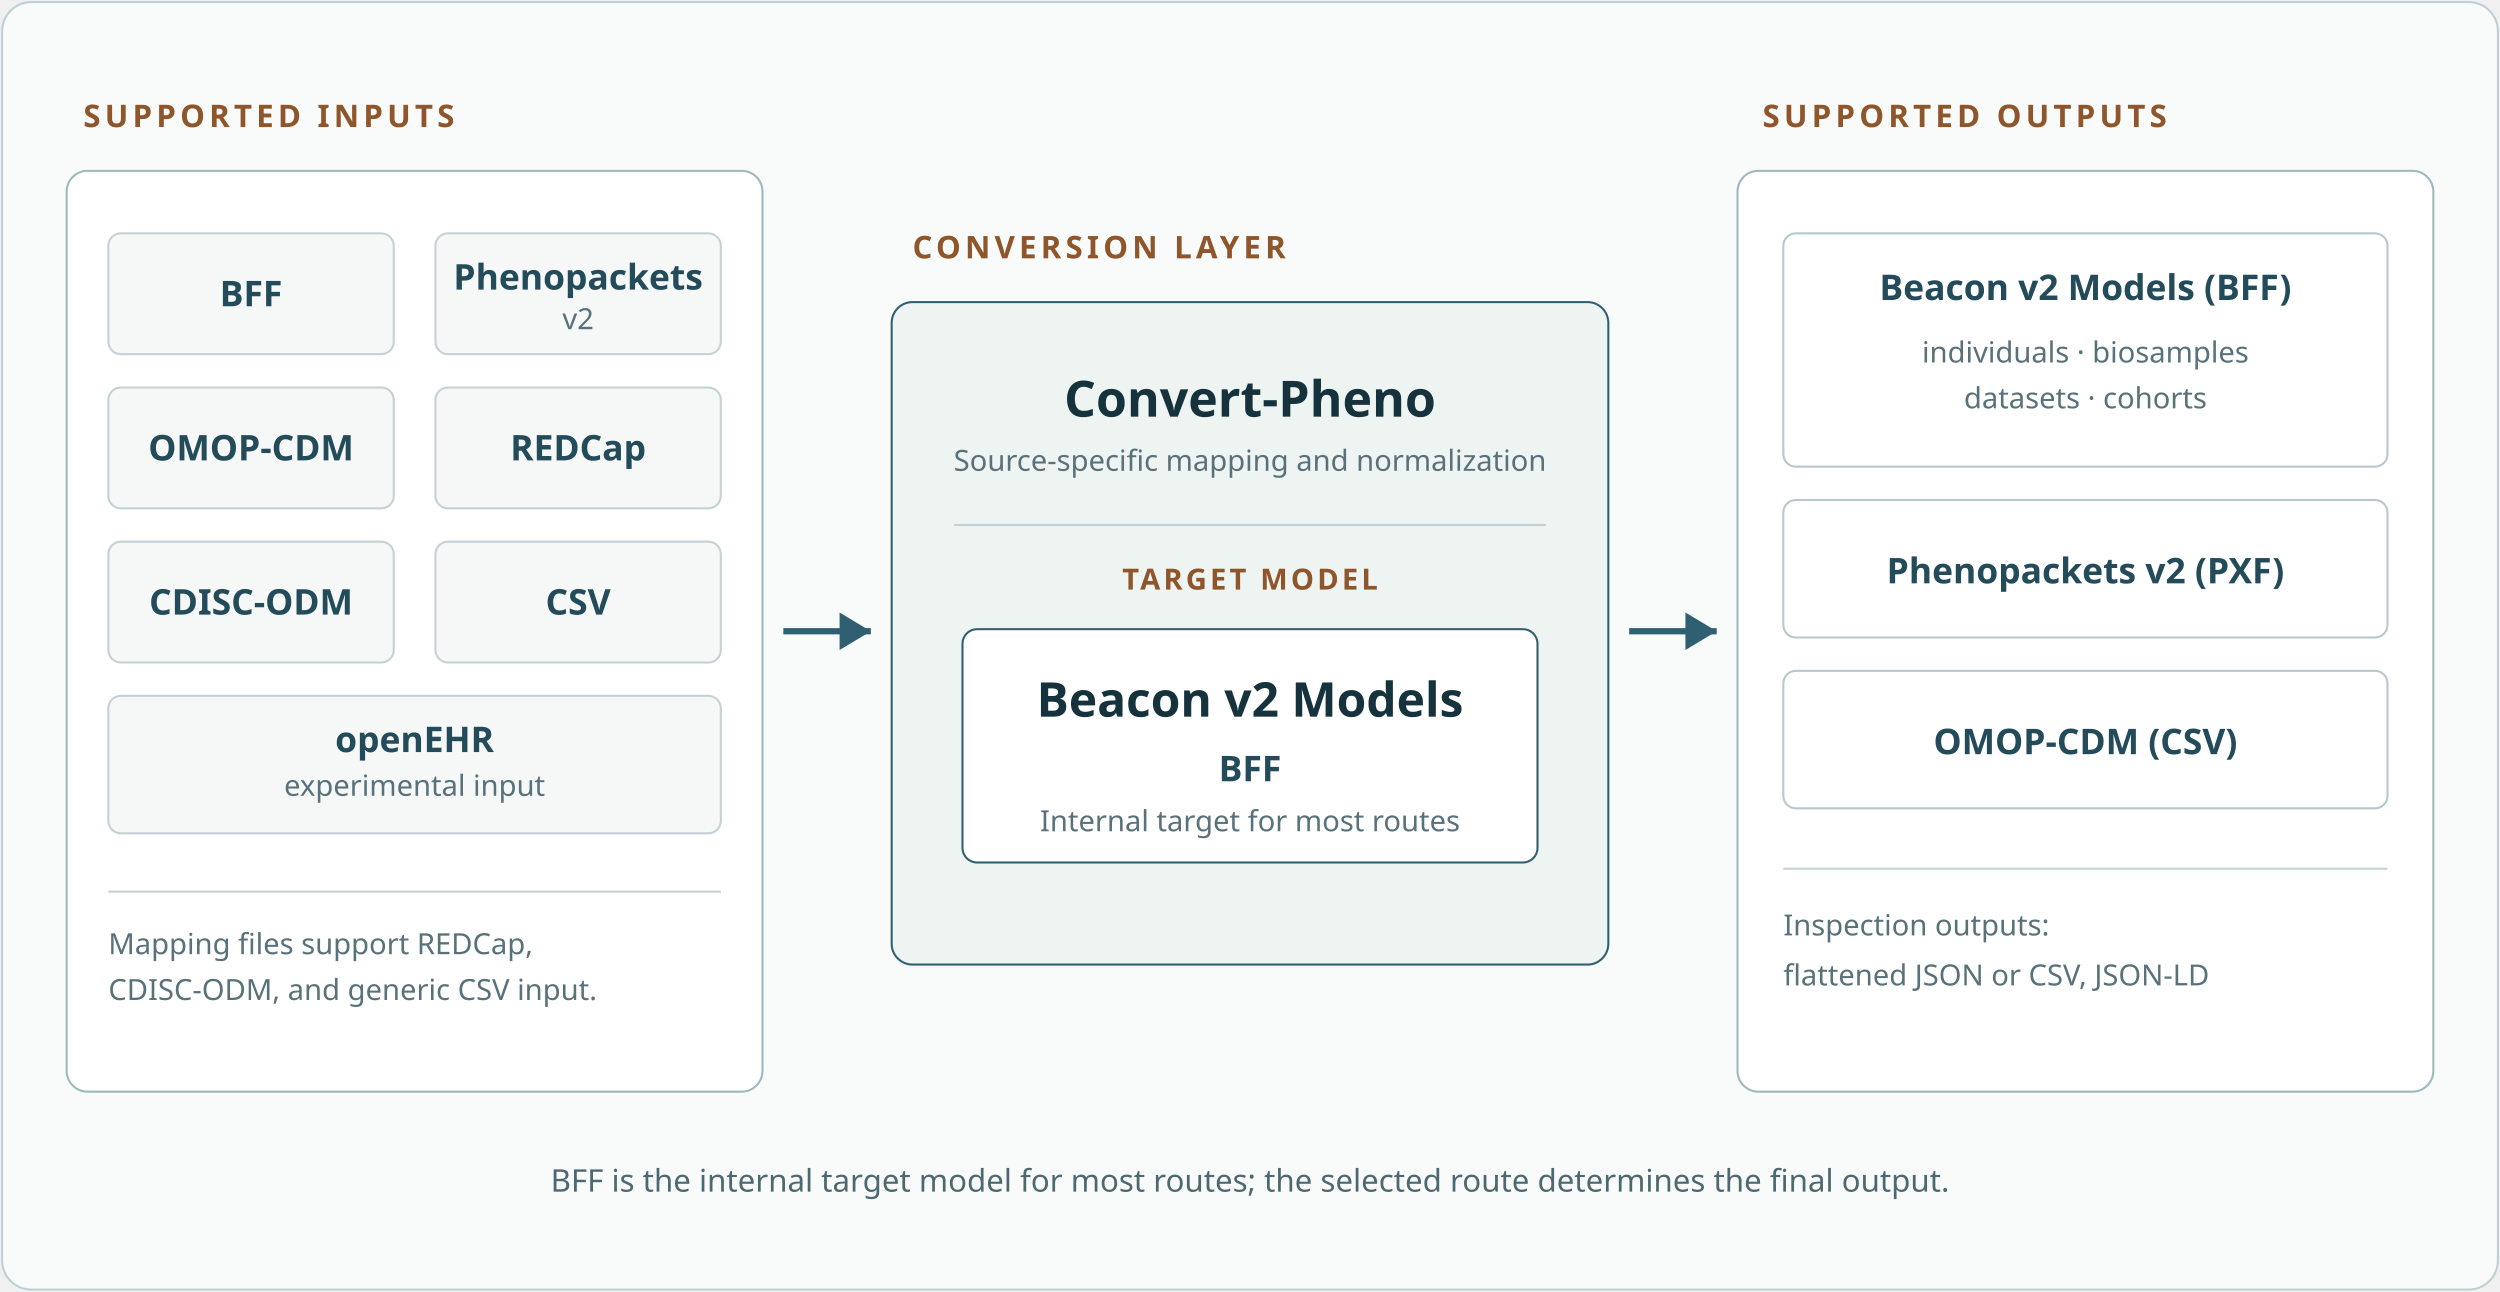
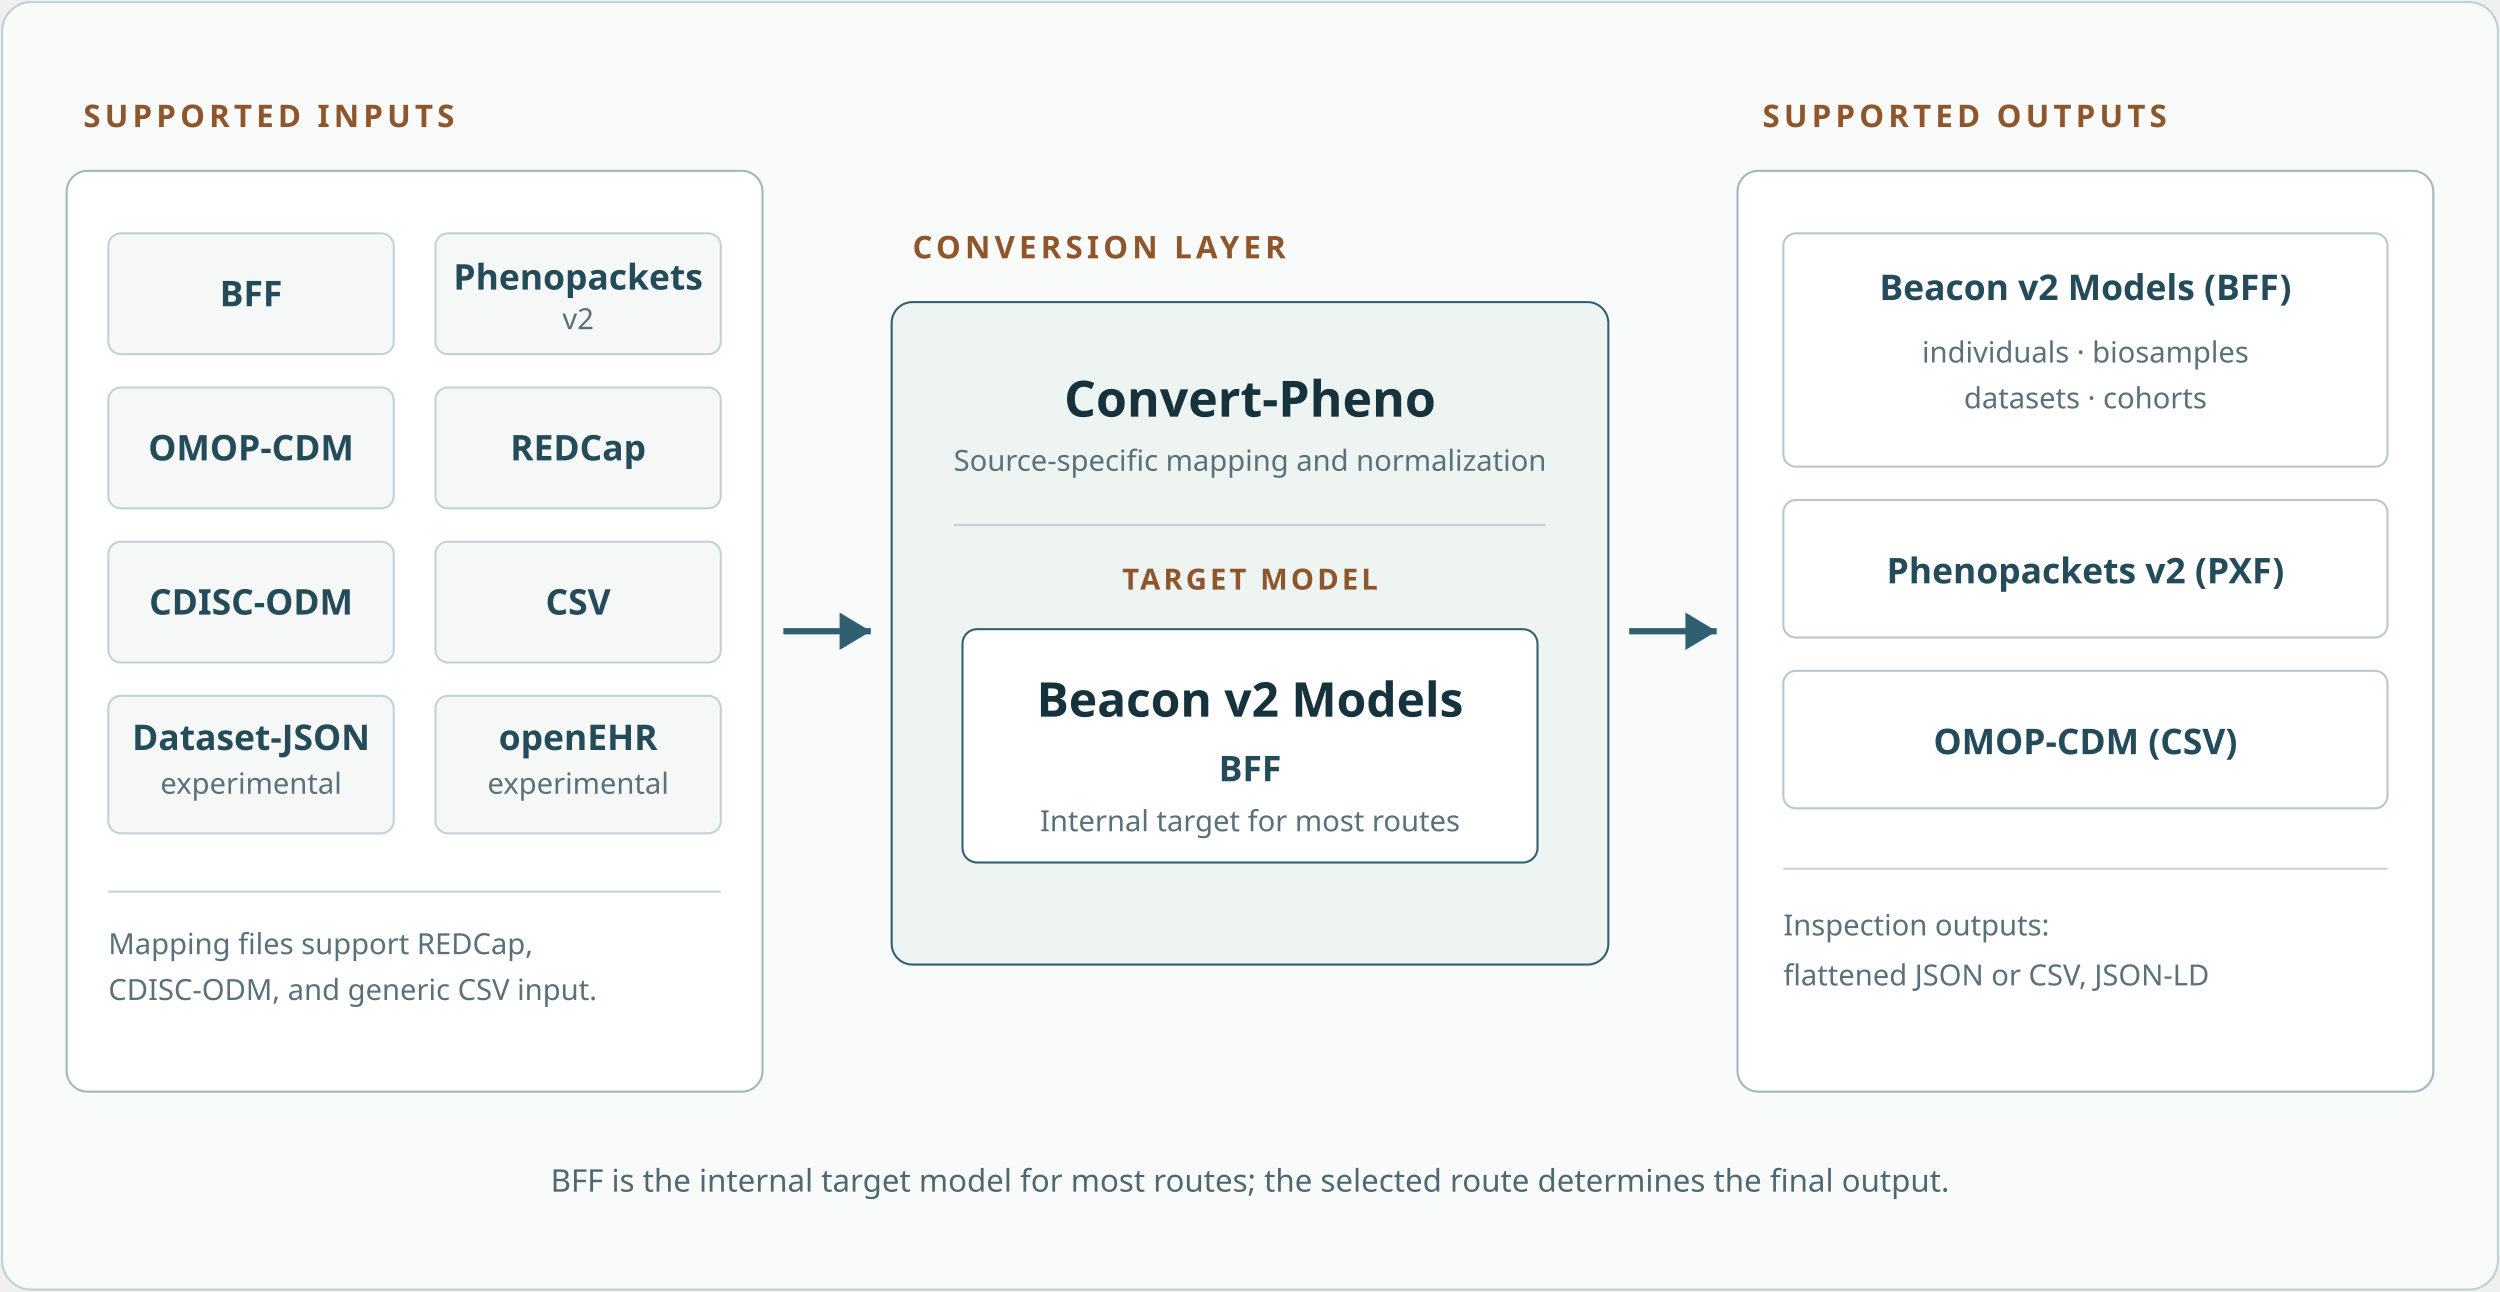
<svg xmlns="http://www.w3.org/2000/svg" viewBox="0 0 1200 620" role="img" aria-labelledby="diagram-title diagram-description">
  <style>
    .canvas { fill: #f8fbfa; stroke: #bfd0d3; }
    .panel { fill: #ffffff; stroke: #9eb8bf; }
    .target-panel { fill: #edf4f2; stroke: #315f72; }
    .format-box { fill: #f5f8f7; stroke: #c3d2d5; }
    .target-box { fill: #ffffff; stroke: #315f72; }
    .output-box { fill: #ffffff; stroke: #b5c8cc; }
    .connector { fill: none; stroke: #315f72; stroke-width: 3; }
    .connector-head { fill: #315f72; }
    .rule { stroke: #c4d2d5; stroke-width: 1; }
    .heading { fill: #16323d; font: 700 24px "Noto Sans", "DejaVu Sans", sans-serif; }
    .section-label { fill: #8f552b; font: 700 15px "Noto Sans", "DejaVu Sans", sans-serif; letter-spacing: 2px; }
    .format-label { fill: #244b5a; font: 700 17px "Noto Sans", "DejaVu Sans", sans-serif; }
    .small-label { fill: #59717a; font: 400 14px "Noto Sans", "DejaVu Sans", sans-serif; }
    .target-label { fill: #8f552b; font: 700 14px "Noto Sans", "DejaVu Sans", sans-serif; letter-spacing: 1.5px; }
    .target-name { fill: #16323d; font: 700 23px "Noto Sans", "DejaVu Sans", sans-serif; }
    .caption { fill: #4e6871; font: 400 15px "Noto Sans", "DejaVu Sans", sans-serif; }

    @media (prefers-color-scheme: dark) {
      .canvas { fill: #14242b; stroke: #405b64; }
      .panel { fill: #192d35; stroke: #52717b; }
      .target-panel { fill: #203840; stroke: #75afc0; }
      .format-box { fill: #21353d; stroke: #49636c; }
      .target-box,
      .output-box { fill: #21353d; stroke: #5f7d86; }
      .connector { stroke: #75afc0; }
      .connector-head { fill: #75afc0; }
      .rule { stroke: #49636c; }
      .heading,
      .format-label,
      .target-name { fill: #edf5f5; }
      .section-label,
      .target-label { fill: #e5a36c; }
      .small-label,
      .caption { fill: #bfd0d3; }
    }
  </style>
  <rect class="canvas" x="1" y="1" width="1198" height="618" rx="14" />
  <text class="section-label" x="40" y="61">SUPPORTED INPUTS</text>
  <rect class="panel" x="32" y="82" width="334" height="442" rx="10" />
  <rect class="format-box" x="52" y="112" width="137" height="58" rx="6" />
  <text class="format-label" x="120.5" y="147" text-anchor="middle">BFF</text>
  <rect class="format-box" x="209" y="112" width="137" height="58" rx="6" />
  <text class="format-label" x="277.5" y="139" text-anchor="middle">Phenopackets</text>
  <text class="small-label" x="277.5" y="158" text-anchor="middle">v2</text>
  <rect class="format-box" x="52" y="186" width="137" height="58" rx="6" />
  <text class="format-label" x="120.5" y="221" text-anchor="middle">OMOP-CDM</text>
  <rect class="format-box" x="209" y="186" width="137" height="58" rx="6" />
  <text class="format-label" x="277.5" y="221" text-anchor="middle">REDCap</text>
  <rect class="format-box" x="52" y="260" width="137" height="58" rx="6" />
  <text class="format-label" x="120.5" y="295" text-anchor="middle">CDISC-ODM</text>
  <rect class="format-box" x="209" y="260" width="137" height="58" rx="6" />
  <text class="format-label" x="277.5" y="295" text-anchor="middle">CSV</text>
-   <rect class="format-box" x="52" y="334" width="294" height="66" rx="6" />
-   <text class="format-label" x="199" y="361" text-anchor="middle">openEHR</text>
-   <text class="small-label" x="199" y="382" text-anchor="middle">experimental input</text>
+   <rect class="format-box" x="52" y="334" width="137" height="66" rx="6" />
+   <text class="format-label" x="120.5" y="360" text-anchor="middle">Dataset-JSON</text>
+   <text class="small-label" x="120.5" y="381" text-anchor="middle">experimental</text>
+   <rect class="format-box" x="209" y="334" width="137" height="66" rx="6" />
+   <text class="format-label" x="277.5" y="360" text-anchor="middle">openEHR</text>
+   <text class="small-label" x="277.5" y="381" text-anchor="middle">experimental</text>
  <line class="rule" x1="52" y1="428" x2="346" y2="428" />
  <text class="small-label" x="52" y="458">Mapping files support REDCap,</text>
  <text class="small-label" x="52" y="480">CDISC-ODM, and generic CSV input.</text>
  <path class="connector" d="M376 303 H418" />
  <path class="connector-head" d="M418 303 L403 294 L403 312 Z" />
  <text class="section-label" x="438" y="124">CONVERSION LAYER</text>
  <rect class="target-panel" x="428" y="145" width="344" height="318" rx="10" />
  <text class="heading" x="600" y="200" text-anchor="middle">Convert-Pheno</text>
  <text class="small-label" x="600" y="226" text-anchor="middle">Source-specific mapping and normalization</text>
  <line class="rule" x1="458" y1="252" x2="742" y2="252" />
  <text class="target-label" x="600" y="283" text-anchor="middle">TARGET MODEL</text>
  <rect class="target-box" x="462" y="302" width="276" height="112" rx="7" />
  <text class="target-name" x="600" y="344" text-anchor="middle">Beacon v2 Models</text>
  <text class="format-label" x="600" y="375" text-anchor="middle">BFF</text>
  <text class="small-label" x="600" y="399" text-anchor="middle">Internal target for most routes</text>
  <path class="connector" d="M782 303 H824" />
  <path class="connector-head" d="M824 303 L809 294 L809 312 Z" />
  <text class="section-label" x="846" y="61">SUPPORTED OUTPUTS</text>
  <rect class="panel" x="834" y="82" width="334" height="442" rx="10" />
  <rect class="output-box" x="856" y="112" width="290" height="112" rx="6" />
  <text class="format-label" x="1001" y="144" text-anchor="middle">Beacon v2 Models (BFF)</text>
  <text class="small-label" x="1001" y="174" text-anchor="middle">individuals · biosamples</text>
  <text class="small-label" x="1001" y="196" text-anchor="middle">datasets · cohorts</text>
  <rect class="output-box" x="856" y="240" width="290" height="66" rx="6" />
  <text class="format-label" x="1001" y="280" text-anchor="middle">Phenopackets v2 (PXF)</text>
  <rect class="output-box" x="856" y="322" width="290" height="66" rx="6" />
  <text class="format-label" x="1001" y="362" text-anchor="middle">OMOP-CDM (CSV)</text>
  <line class="rule" x1="856" y1="417" x2="1146" y2="417" />
  <text class="small-label" x="856" y="449">Inspection outputs:</text>
  <text class="small-label" x="856" y="473">flattened JSON or CSV, JSON-LD</text>
  <text class="caption" x="600" y="572" text-anchor="middle">
    BFF is the internal target model for most routes; the selected route determines the final output.
  </text>
</svg>
